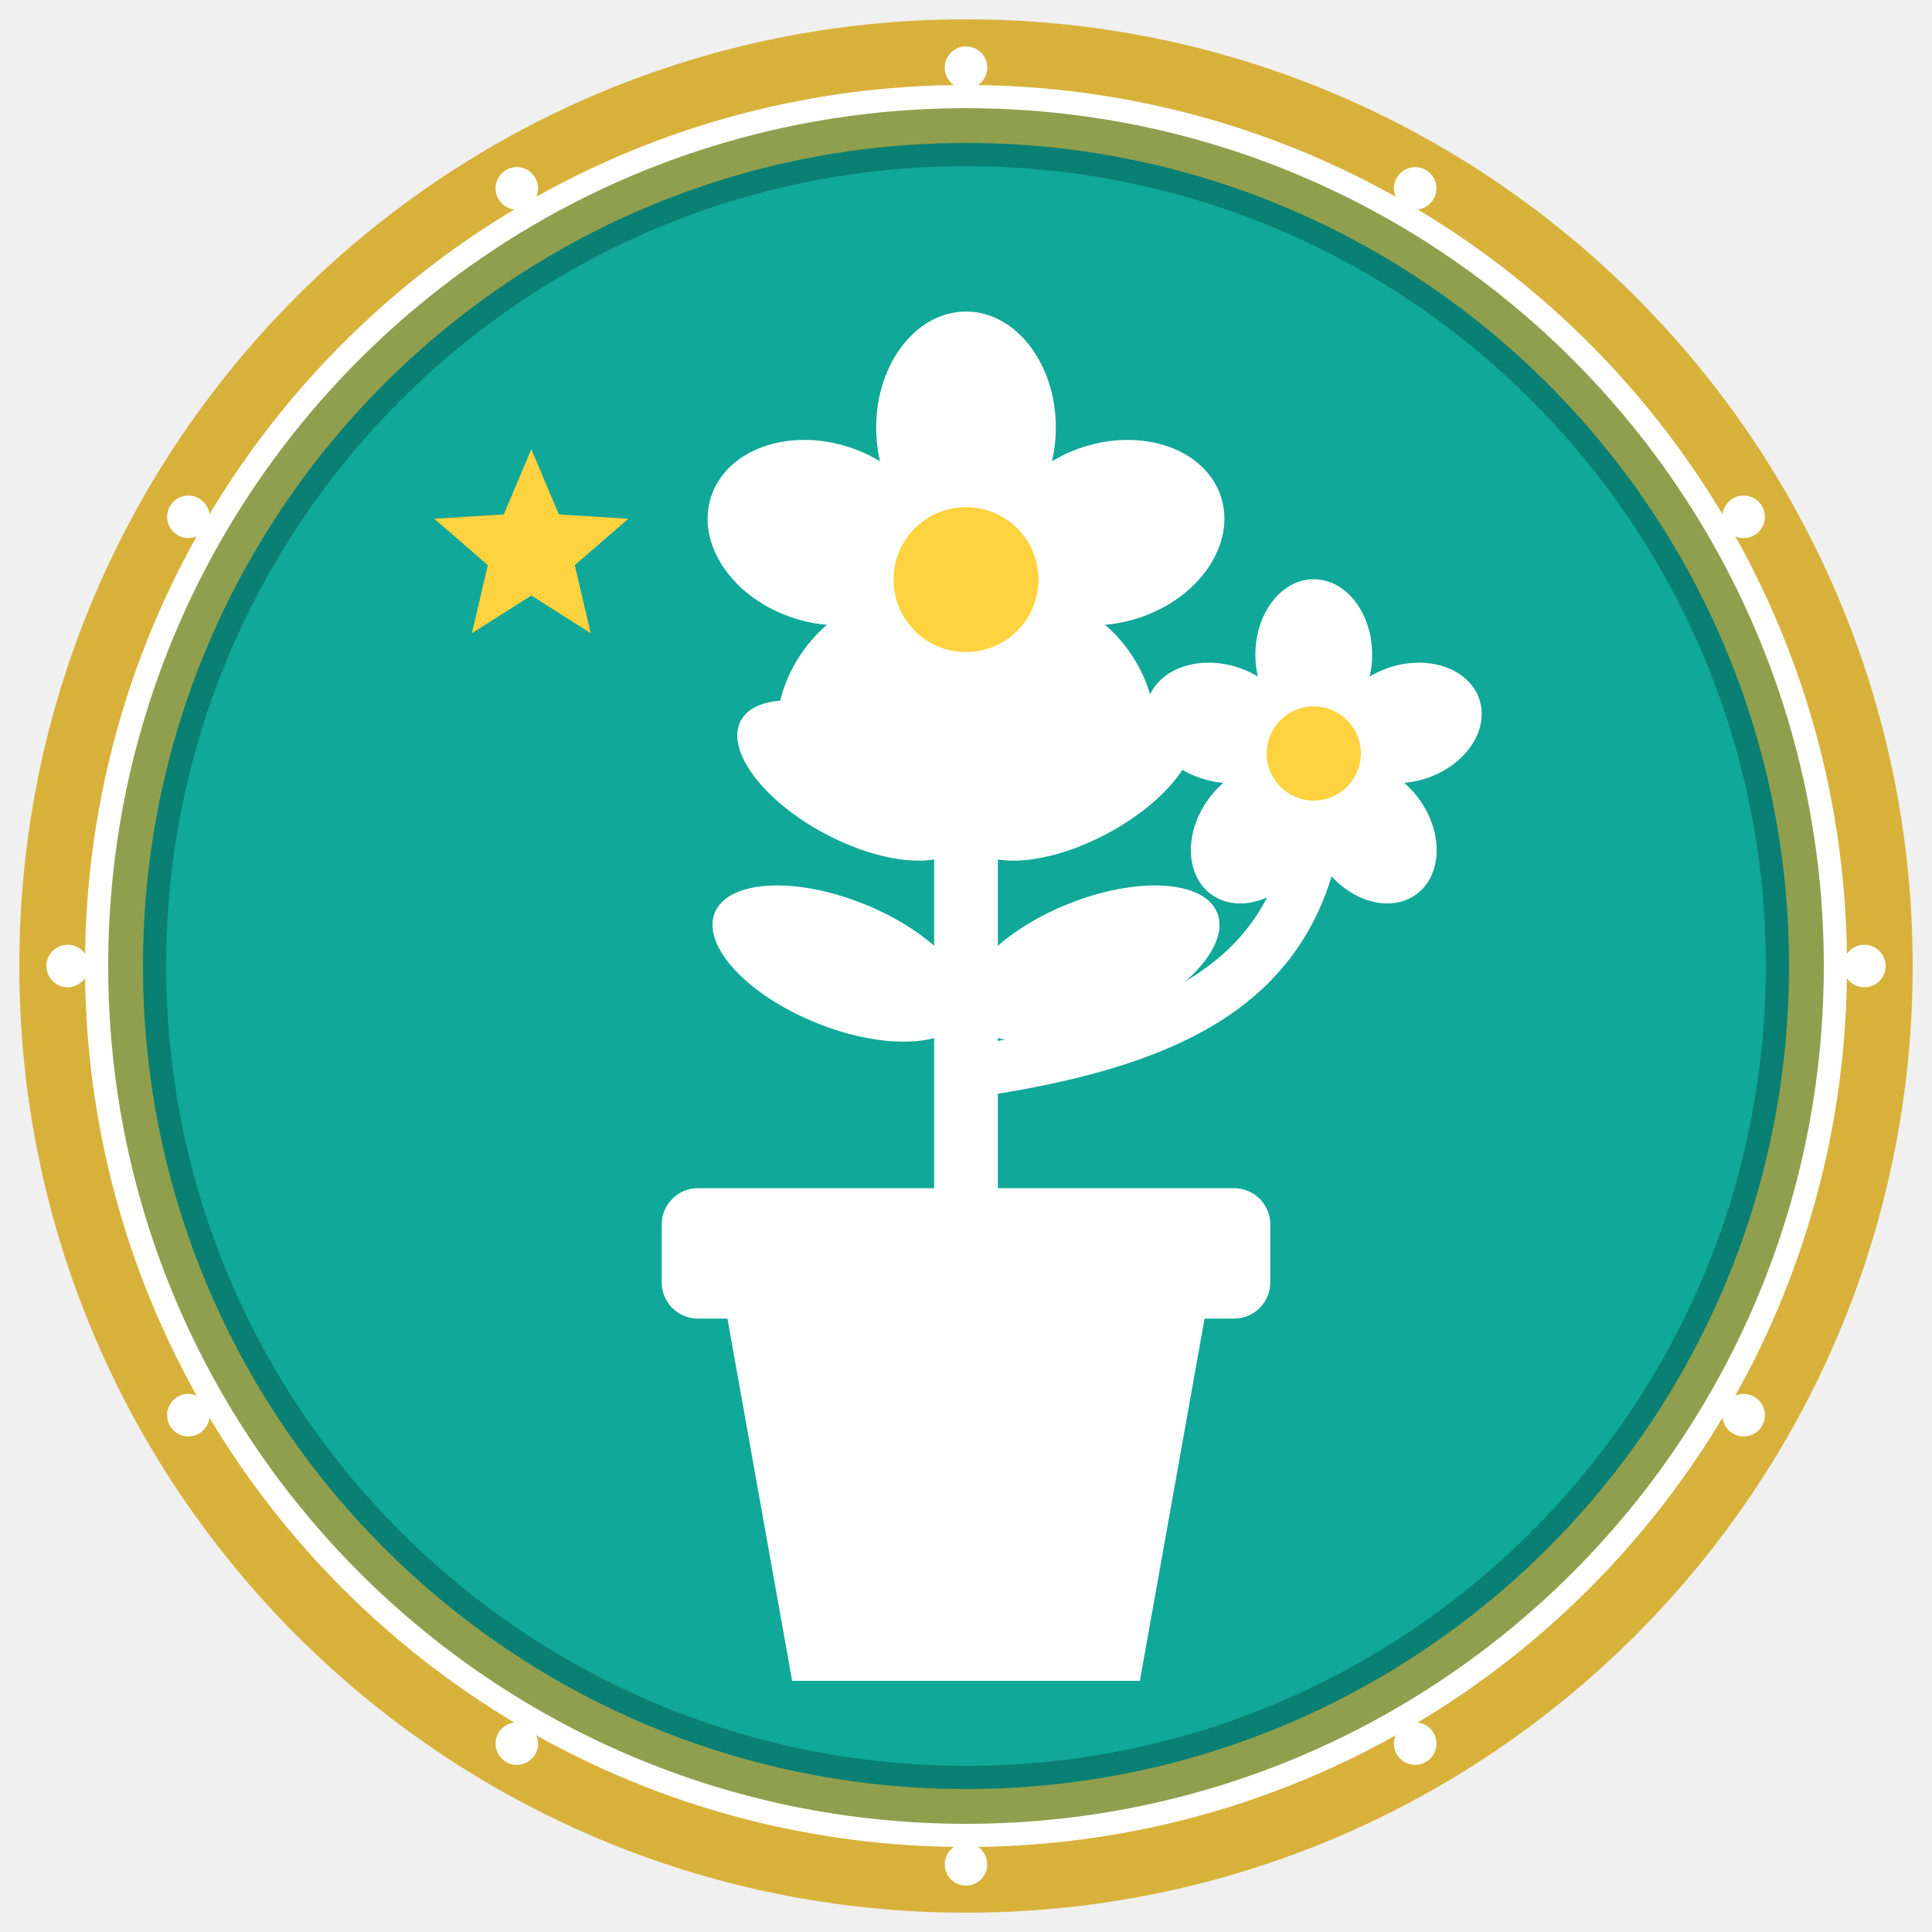
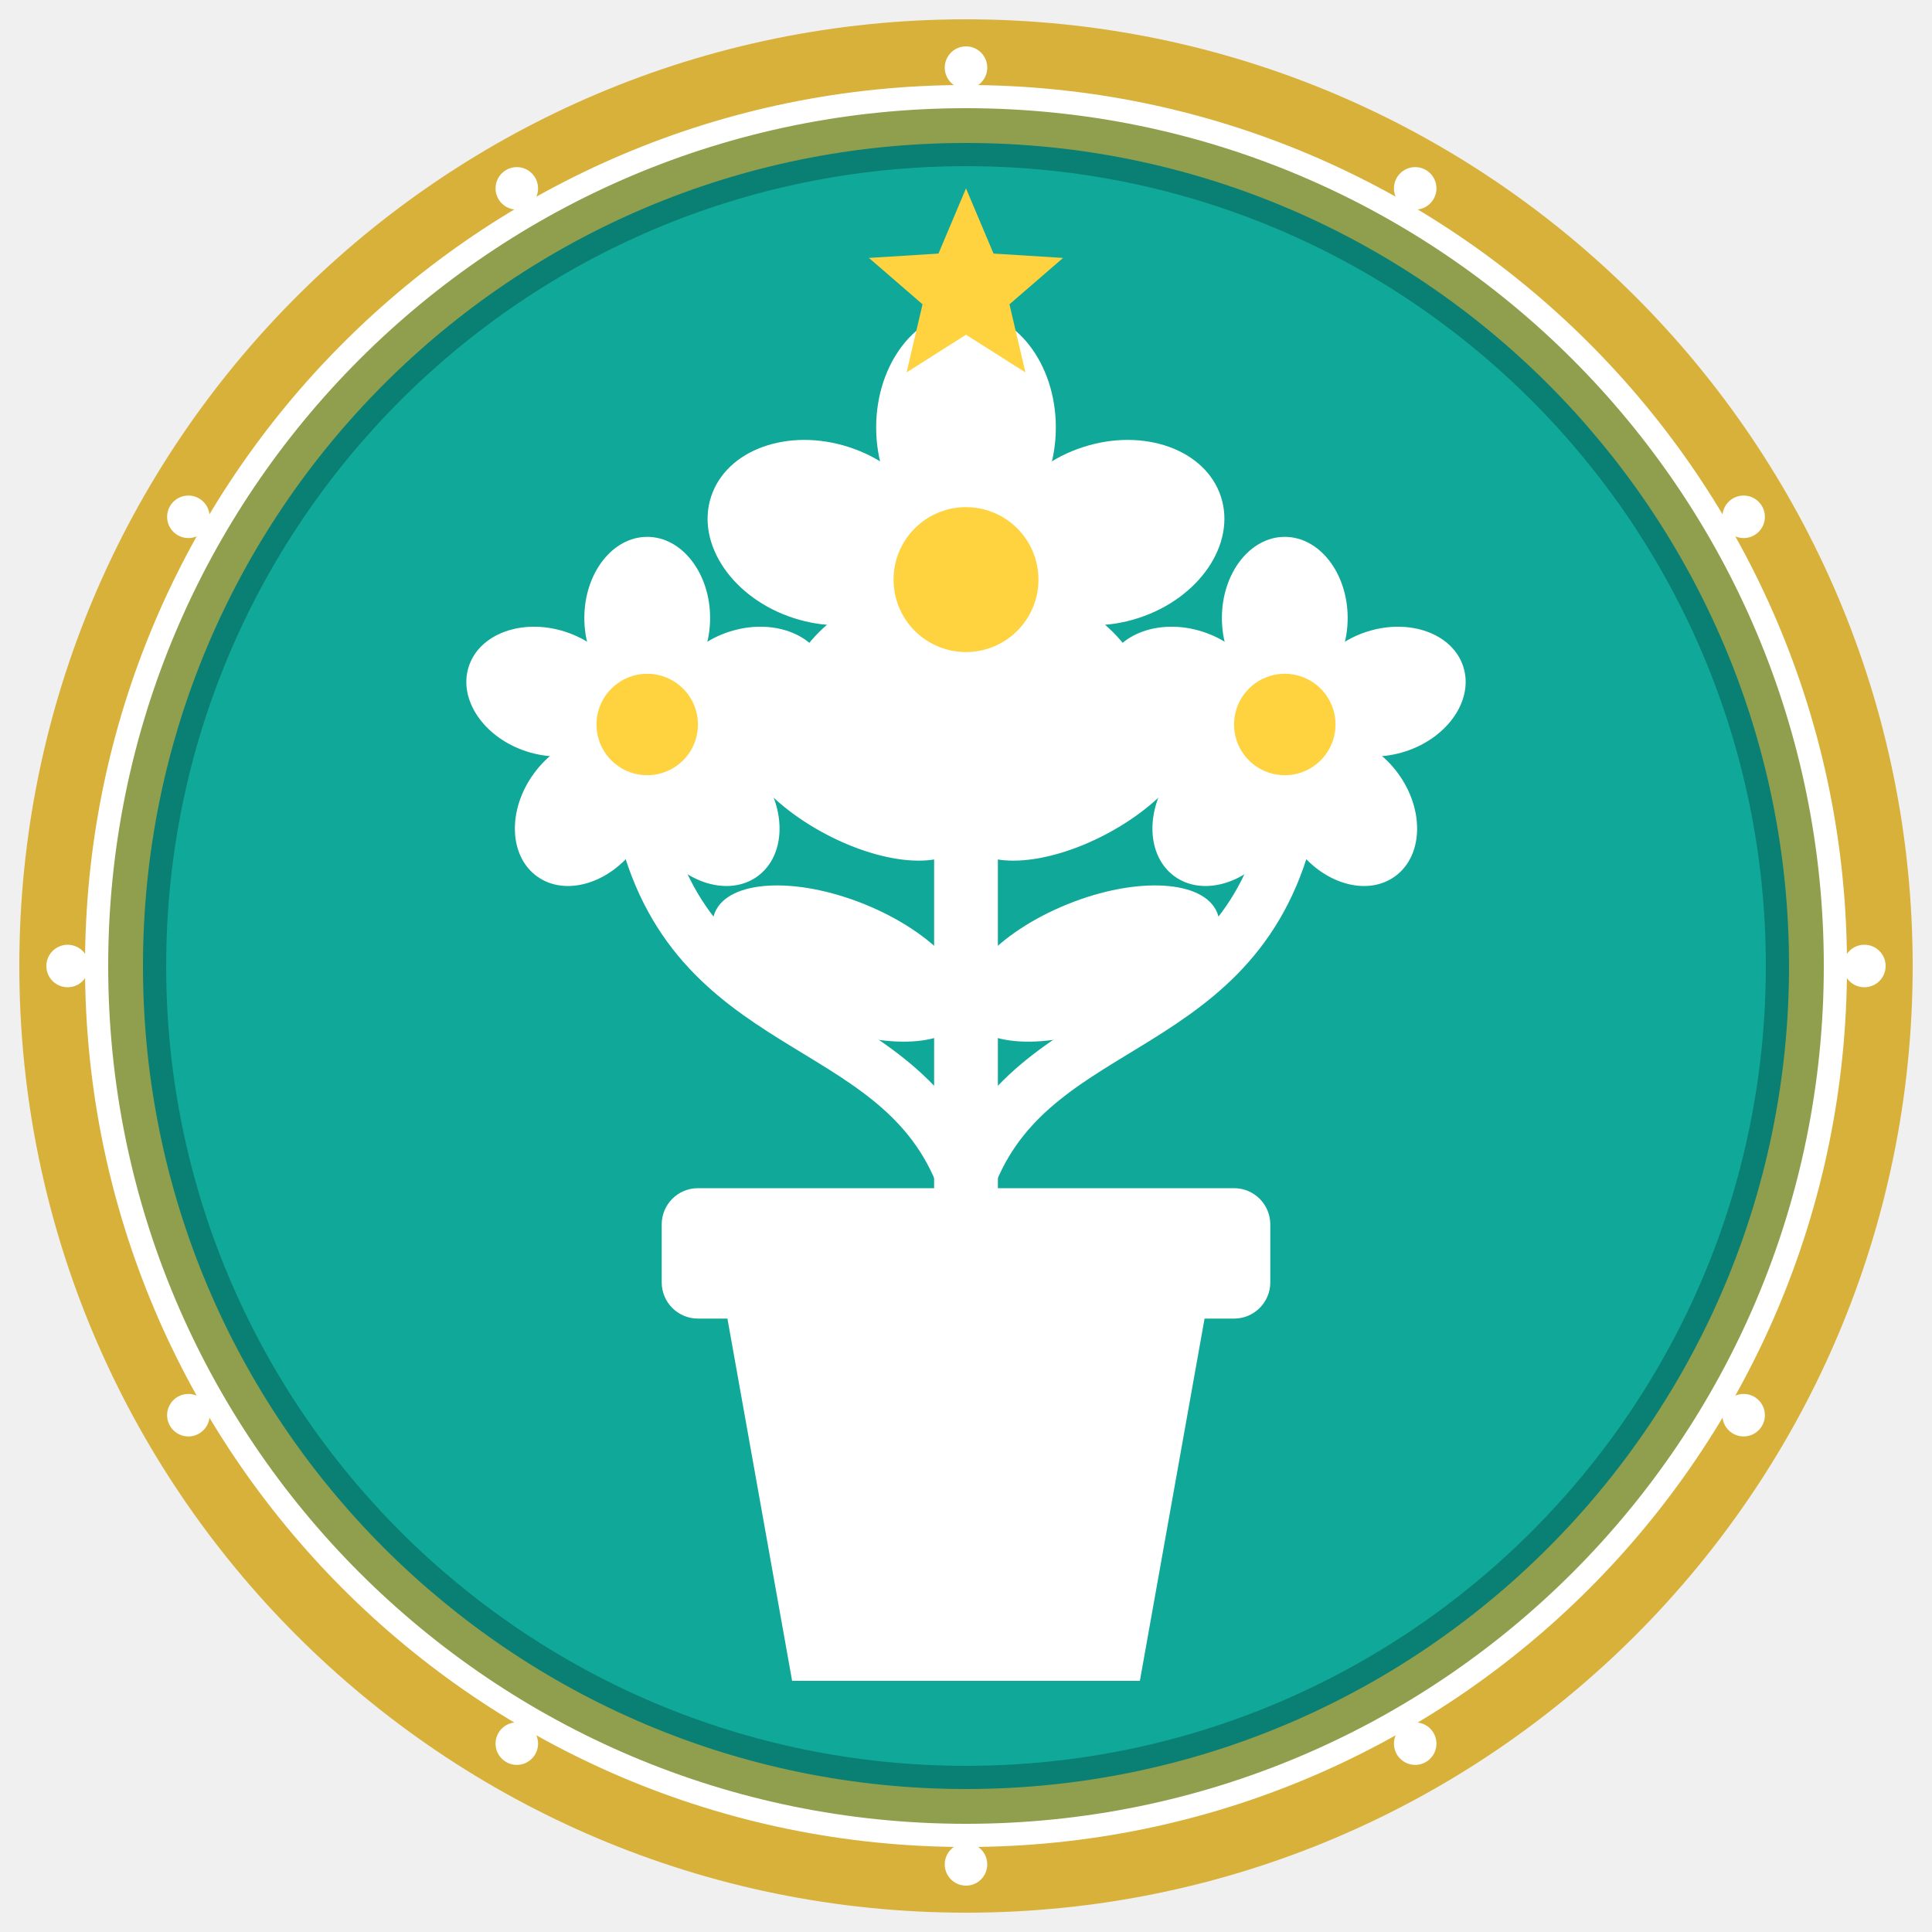
<svg xmlns="http://www.w3.org/2000/svg" viewBox="-100 -100 200 200" width="400" height="400">
  <circle r="98" fill="#D8B13A" />
  <circle r="89" fill="#0A7F73" opacity=".35" />
  <circle r="84" fill="#10A898" />
  <circle r="84" fill="none" stroke="#0A7F73" stroke-width="2.4" />
  <circle r="90" fill="none" stroke="#FFFFFF" stroke-width="2.4" />
  <circle cx="93.0" cy="0.0" r="2.2" fill="#FFFFFF" />
  <circle cx="80.5" cy="46.5" r="2.2" fill="#FFFFFF" />
  <circle cx="46.5" cy="80.5" r="2.2" fill="#FFFFFF" />
  <circle cx="0.0" cy="93.0" r="2.2" fill="#FFFFFF" />
  <circle cx="-46.5" cy="80.5" r="2.2" fill="#FFFFFF" />
  <circle cx="-80.5" cy="46.5" r="2.2" fill="#FFFFFF" />
  <circle cx="-93.0" cy="0.0" r="2.2" fill="#FFFFFF" />
  <circle cx="-80.5" cy="-46.5" r="2.2" fill="#FFFFFF" />
  <circle cx="-46.5" cy="-80.5" r="2.2" fill="#FFFFFF" />
  <circle cx="-0.0" cy="-93.0" r="2.2" fill="#FFFFFF" />
  <circle cx="46.5" cy="-80.5" r="2.2" fill="#FFFFFF" />
  <circle cx="80.5" cy="-46.5" r="2.2" fill="#FFFFFF" />
  <g transform="translate(0 8) scale(1.5)">
    <path d="M-17,16 H17 L12,44 H-12Z" fill="#FFFFFF" />
    <rect x="-21" y="10" width="42" height="9" rx="2.5" fill="#FFFFFF" />
    <path d="M0,10 V-22" stroke="#FFFFFF" stroke-width="4.4" stroke-linecap="round" />
    <g transform="translate(0 -2) rotate(-22)">
      <ellipse cx="9.35" cy="0" rx="9.35" ry="4.42" fill="#FFFFFF" />
    </g>
    <g transform="translate(0 -2) rotate(202)">
      <ellipse cx="9.35" cy="0" rx="9.35" ry="4.42" fill="#FFFFFF" />
    </g>
    <g transform="translate(0 -14) rotate(-28)">
      <ellipse cx="8.8" cy="0" rx="8.8" ry="4.16" fill="#FFFFFF" />
    </g>
    <g transform="translate(0 -14) rotate(208)">
      <ellipse cx="8.8" cy="0" rx="8.8" ry="4.16" fill="#FFFFFF" />
    </g>
    <ellipse cx="0" cy="-42.5" rx="6.2" ry="8.0" fill="#FFFFFF" transform="rotate(0 0 -32)" />
    <ellipse cx="0" cy="-42.5" rx="6.2" ry="8.0" fill="#FFFFFF" transform="rotate(72 0 -32)" />
    <ellipse cx="0" cy="-42.5" rx="6.2" ry="8.0" fill="#FFFFFF" transform="rotate(144 0 -32)" />
    <ellipse cx="0" cy="-42.5" rx="6.2" ry="8.0" fill="#FFFFFF" transform="rotate(216 0 -32)" />
    <ellipse cx="0" cy="-42.5" rx="6.2" ry="8.0" fill="#FFFFFF" transform="rotate(288 0 -32)" />
    <circle cx="0" cy="-32" r="5.0" fill="#FFD23F" />
-     <path d="M0,2 C14,0 22,-4 24,-14" stroke="#FFFFFF" stroke-width="3.6" fill="none" stroke-linecap="round" />
-     <ellipse cx="24" cy="-26.825" rx="4.03" ry="5.2" fill="#FFFFFF" transform="rotate(0 24 -20)" />
-     <ellipse cx="24" cy="-26.825" rx="4.03" ry="5.2" fill="#FFFFFF" transform="rotate(72 24 -20)" />
-     <ellipse cx="24" cy="-26.825" rx="4.03" ry="5.2" fill="#FFFFFF" transform="rotate(144 24 -20)" />
-     <ellipse cx="24" cy="-26.825" rx="4.03" ry="5.2" fill="#FFFFFF" transform="rotate(216 24 -20)" />
-     <ellipse cx="24" cy="-26.825" rx="4.03" ry="5.2" fill="#FFFFFF" transform="rotate(288 24 -20)" />
-     <circle cx="24" cy="-20" r="3.25" fill="#FFD23F" />
-     <polygon points="-30.0,-41.0 -28.1,-36.5 -23.3,-36.2 -27.0,-33.0 -25.9,-28.3 -30.0,-30.9 -34.1,-28.3 -33.0,-33.0 -36.7,-36.2 -31.9,-36.5" fill="#FFD23F" stroke-linejoin="round" />
+     <path d="M0,10 C4,-2 18,0 22,-14" stroke="#FFFFFF" stroke-width="3.6" fill="none" stroke-linecap="round" />
+     <ellipse cx="22" cy="-29.35" rx="4.34" ry="5.6" fill="#FFFFFF" transform="rotate(0 22 -22)" />
+     <ellipse cx="22" cy="-29.35" rx="4.34" ry="5.6" fill="#FFFFFF" transform="rotate(72 22 -22)" />
+     <ellipse cx="22" cy="-29.35" rx="4.34" ry="5.6" fill="#FFFFFF" transform="rotate(144 22 -22)" />
+     <ellipse cx="22" cy="-29.35" rx="4.34" ry="5.6" fill="#FFFFFF" transform="rotate(216 22 -22)" />
+     <ellipse cx="22" cy="-29.35" rx="4.34" ry="5.6" fill="#FFFFFF" transform="rotate(288 22 -22)" />
+     <circle cx="22" cy="-22" r="3.5" fill="#FFD23F" />
+     <path d="M0,10 C-4,-2 -18,0 -22,-14" stroke="#FFFFFF" stroke-width="3.6" fill="none" stroke-linecap="round" />
+     <ellipse cx="-22" cy="-29.35" rx="4.34" ry="5.6" fill="#FFFFFF" transform="rotate(0 -22 -22)" />
+     <ellipse cx="-22" cy="-29.35" rx="4.34" ry="5.6" fill="#FFFFFF" transform="rotate(72 -22 -22)" />
+     <ellipse cx="-22" cy="-29.35" rx="4.34" ry="5.6" fill="#FFFFFF" transform="rotate(144 -22 -22)" />
+     <ellipse cx="-22" cy="-29.35" rx="4.34" ry="5.6" fill="#FFFFFF" transform="rotate(216 -22 -22)" />
+     <ellipse cx="-22" cy="-29.35" rx="4.34" ry="5.6" fill="#FFFFFF" transform="rotate(288 -22 -22)" />
+     <circle cx="-22" cy="-22" r="3.5" fill="#FFD23F" />
+     <polygon points="0.0,-59.0 1.9,-54.5 6.7,-54.2 3.0,-51.0 4.1,-46.3 0.0,-48.9 -4.1,-46.3 -3.0,-51.0 -6.7,-54.2 -1.9,-54.5" fill="#FFD23F" stroke-linejoin="round" />
  </g>
</svg>
